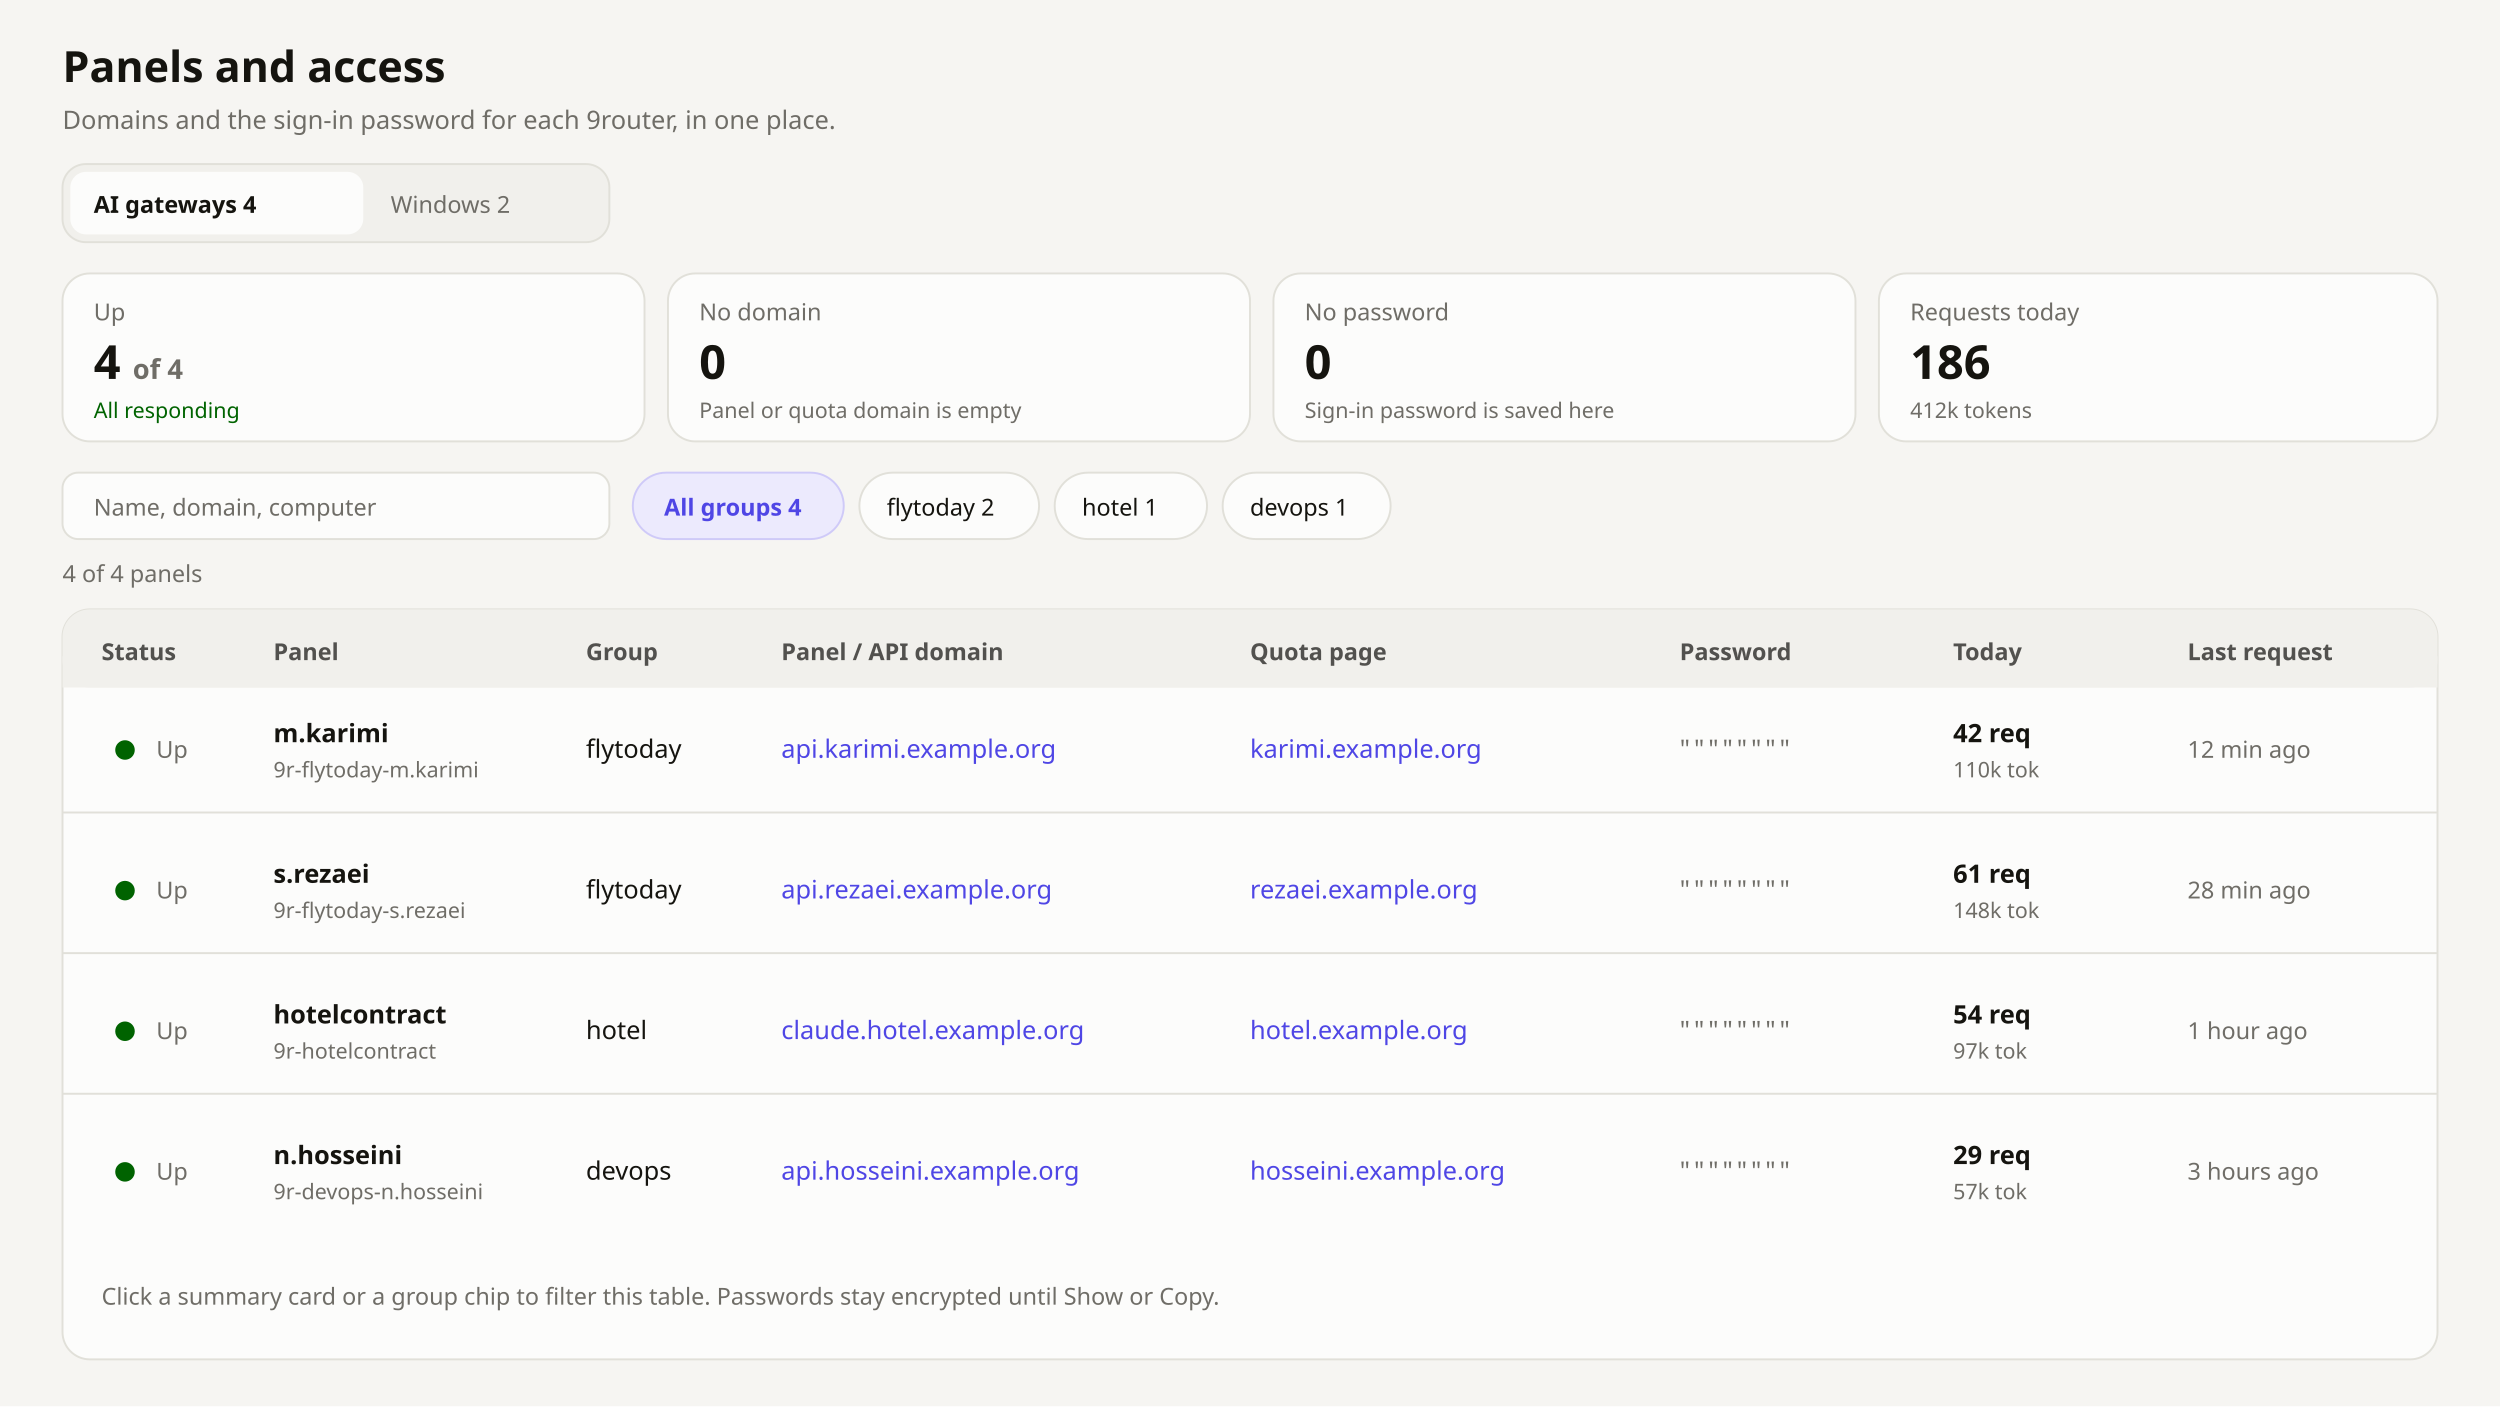
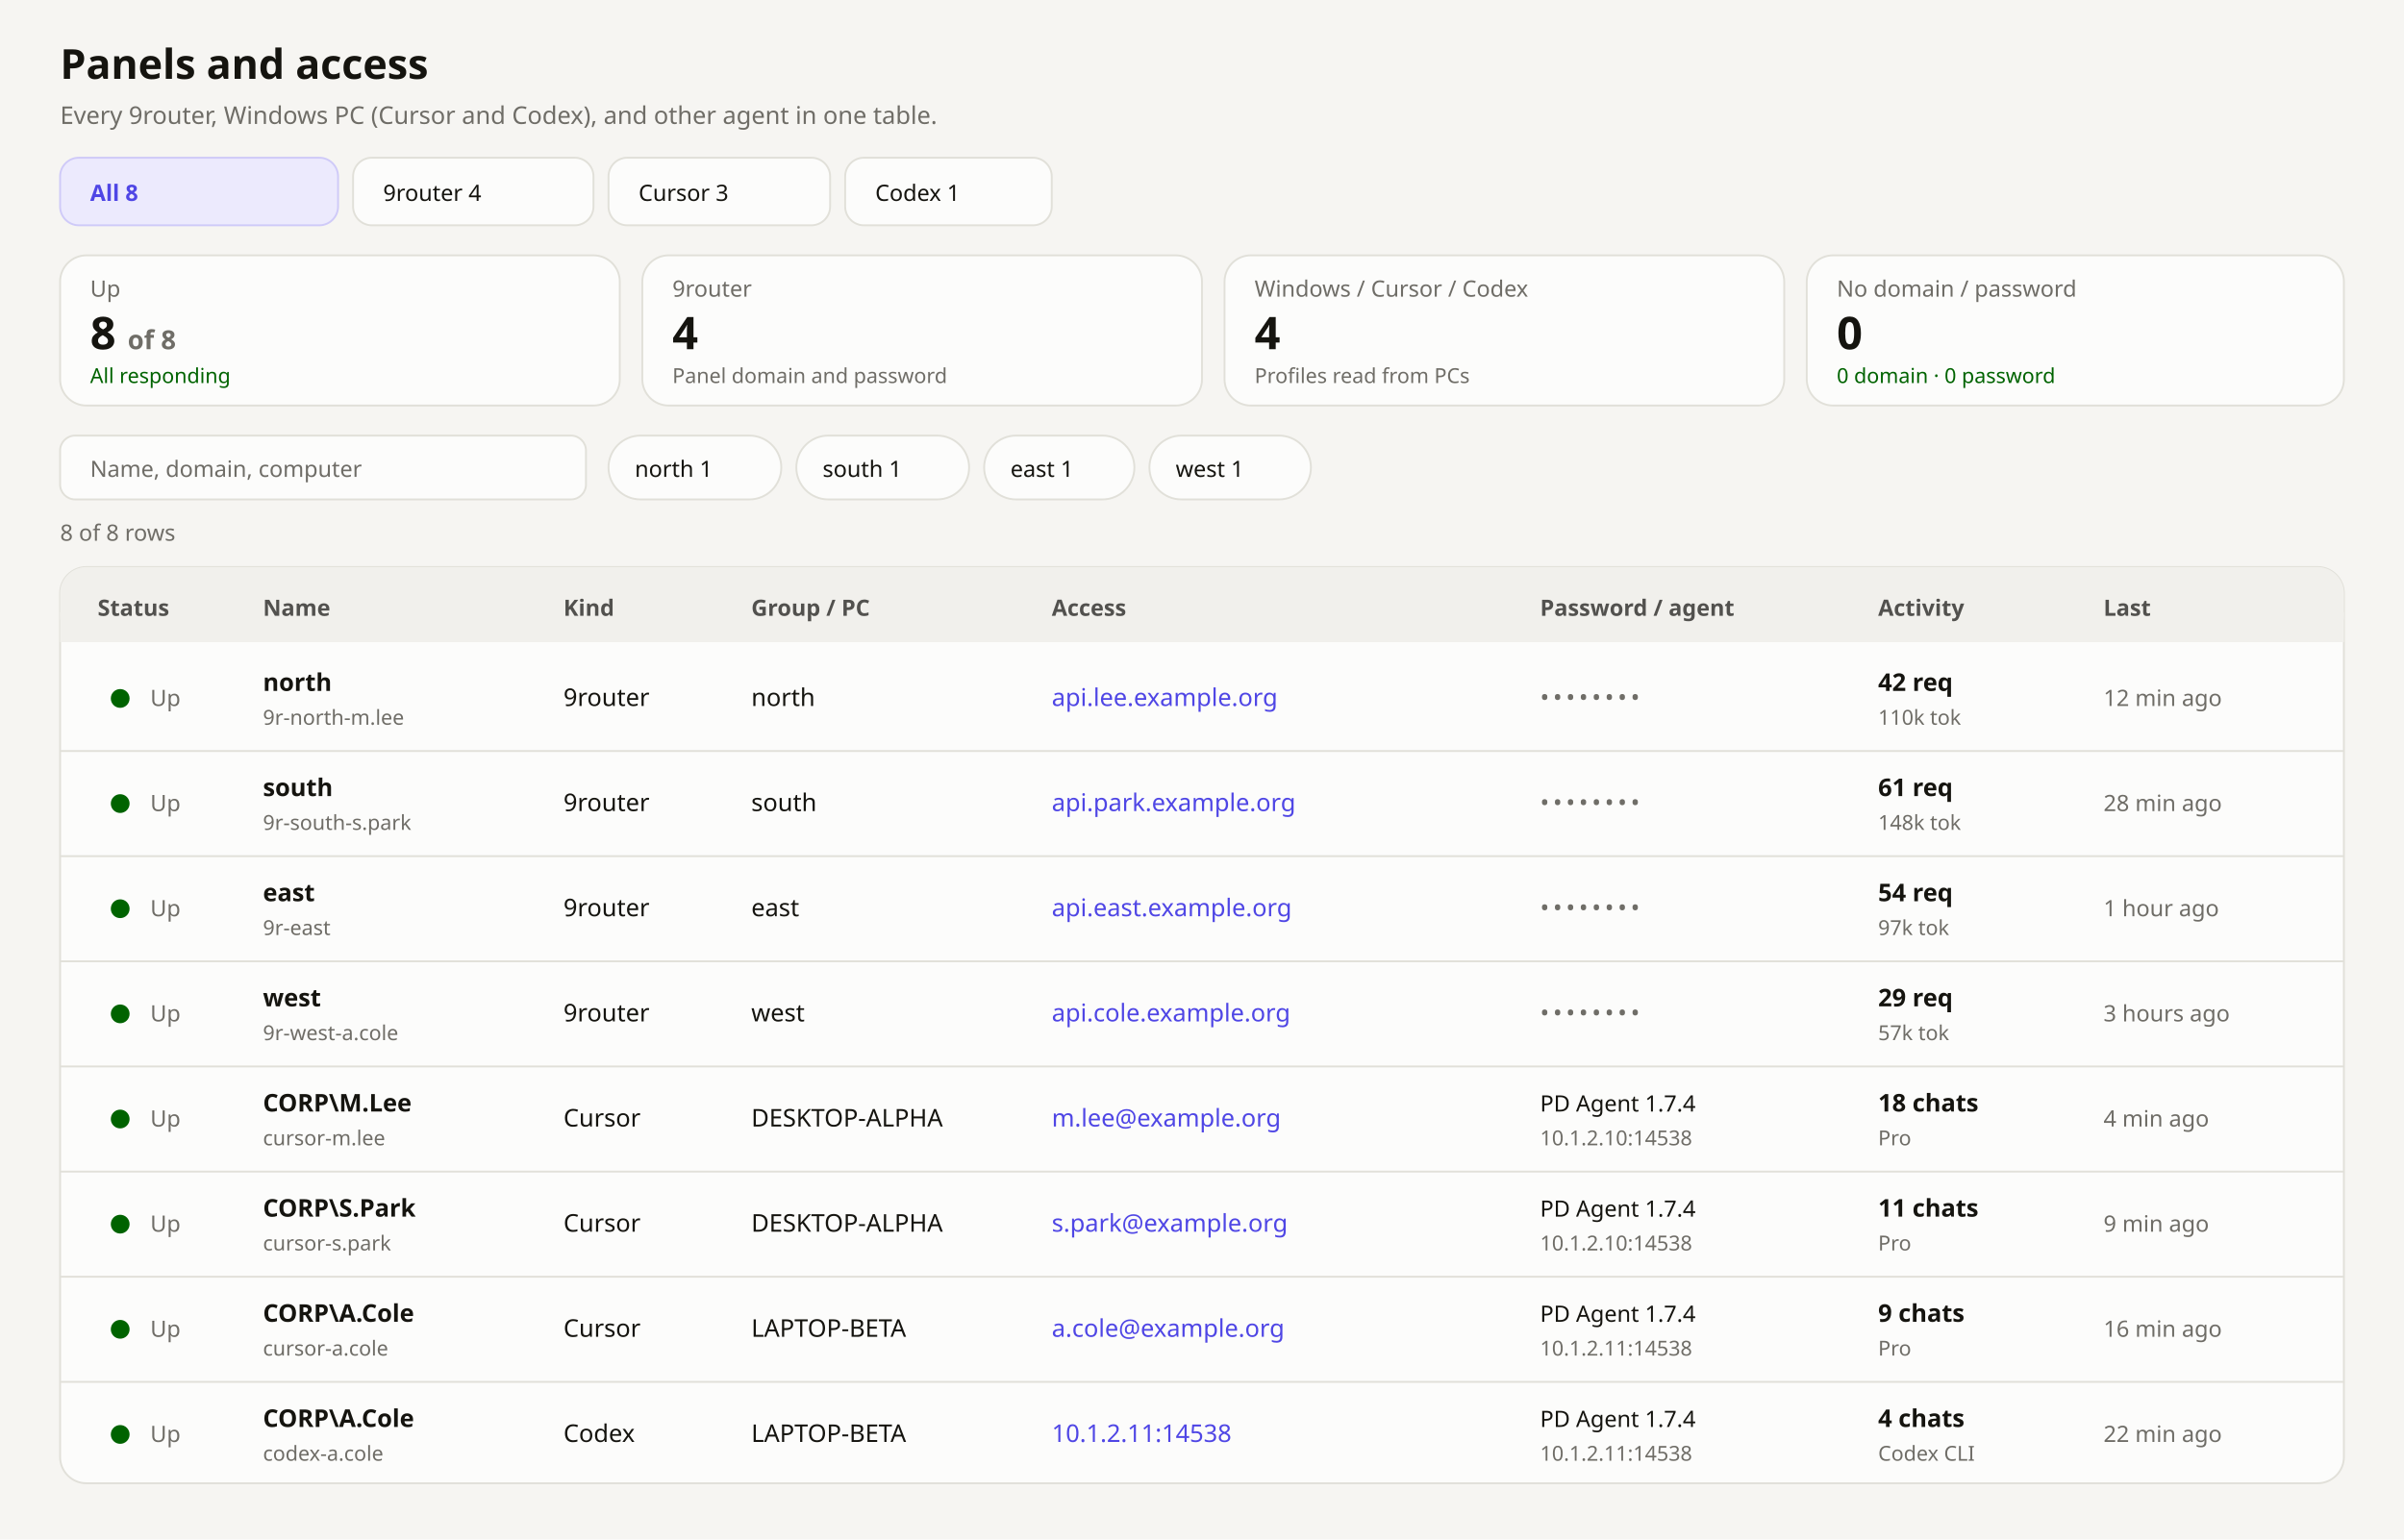
- <svg xmlns="http://www.w3.org/2000/svg" width="1280" height="720" viewBox="0 0 1280 720" role="img" aria-label="Panels and access as a filterable table">
-   <rect width="1280" height="720" fill="#f6f5f2" />
+ <svg xmlns="http://www.w3.org/2000/svg" width="1280" height="820" viewBox="0 0 1280 820" role="img" aria-label="Panels and access as a filterable table">
+   <rect width="1280" height="820" fill="#f6f5f2" />
  <text x="32" y="42" font-family="Segoe UI, sans-serif" font-size="22" font-weight="800" fill="#15140f">Panels and access</text>
-   <text x="32" y="66" font-family="Segoe UI, sans-serif" font-size="13" fill="#6f6d67">Domains and the sign-in password for each 9router, in one place.</text>
-   <rect x="32" y="84" width="280" height="40" rx="12" fill="#f1f0ec" stroke="#e1e0d9" />
-   <rect x="36" y="88" width="150" height="32" rx="8" fill="#fcfcfb" />
-   <text x="48" y="109" font-family="Segoe UI, sans-serif" font-size="12" font-weight="700" fill="#15140f">AI gateways  4</text>
-   <text x="200" y="109" font-family="Segoe UI, sans-serif" font-size="12" fill="#6f6d67">Windows  2</text>
+   <text x="32" y="66" font-family="Segoe UI, sans-serif" font-size="13" fill="#6f6d67">Every 9router, Windows PC (Cursor and Codex), and other agent in one table.</text>
+   <rect x="32" y="84" width="148" height="36" rx="10" fill="#eceafd" stroke="#cfcaf8" />
+   <text x="48" y="107" font-family="Segoe UI, sans-serif" font-size="12" font-weight="700" fill="#4f46e5">All  8</text>
+   <rect x="188" y="84" width="128" height="36" rx="10" fill="#fcfcfb" stroke="#e1e0d9" />
+   <text x="204" y="107" font-family="Segoe UI, sans-serif" font-size="12" fill="#15140f">9router  4</text>
+   <rect x="324" y="84" width="118" height="36" rx="10" fill="#fcfcfb" stroke="#e1e0d9" />
+   <text x="340" y="107" font-family="Segoe UI, sans-serif" font-size="12" fill="#15140f">Cursor  3</text>
+   <rect x="450" y="84" width="110" height="36" rx="10" fill="#fcfcfb" stroke="#e1e0d9" />
+   <text x="466" y="107" font-family="Segoe UI, sans-serif" font-size="12" fill="#15140f">Codex  1</text>
  <g font-family="Segoe UI, sans-serif">
-     <rect x="32" y="140" width="298" height="86" rx="14" fill="#fcfcfb" stroke="#e1e0d9" />
-     <text x="48" y="164" font-size="12" fill="#6f6d67">Up</text>
-     <text x="48" y="194" font-size="24" font-weight="800" fill="#15140f">4 <tspan font-size="14" font-weight="600" fill="#6f6d67">of 4</tspan>
+     <rect x="32" y="136" width="298" height="80" rx="14" fill="#fcfcfb" stroke="#e1e0d9" />
+     <text x="48" y="158" font-size="12" fill="#6f6d67">Up</text>
+     <text x="48" y="186" font-size="24" font-weight="800" fill="#15140f">8 <tspan font-size="14" font-weight="600" fill="#6f6d67">of 8</tspan>
    </text>
-     <text x="48" y="214" font-size="11" fill="#006300">All responding</text>
-     <rect x="342" y="140" width="298" height="86" rx="14" fill="#fcfcfb" stroke="#e1e0d9" />
-     <text x="358" y="164" font-size="12" fill="#6f6d67">No domain</text>
-     <text x="358" y="194" font-size="24" font-weight="800" fill="#15140f">0</text>
-     <text x="358" y="214" font-size="11" fill="#6f6d67">Panel or quota domain is empty</text>
-     <rect x="652" y="140" width="298" height="86" rx="14" fill="#fcfcfb" stroke="#e1e0d9" />
-     <text x="668" y="164" font-size="12" fill="#6f6d67">No password</text>
-     <text x="668" y="194" font-size="24" font-weight="800" fill="#15140f">0</text>
-     <text x="668" y="214" font-size="11" fill="#6f6d67">Sign-in password is saved here</text>
-     <rect x="962" y="140" width="286" height="86" rx="14" fill="#fcfcfb" stroke="#e1e0d9" />
-     <text x="978" y="164" font-size="12" fill="#6f6d67">Requests today</text>
-     <text x="978" y="194" font-size="24" font-weight="800" fill="#15140f">186</text>
-     <text x="978" y="214" font-size="11" fill="#6f6d67">412k tokens</text>
+     <text x="48" y="204" font-size="11" fill="#006300">All responding</text>
+     <rect x="342" y="136" width="298" height="80" rx="14" fill="#fcfcfb" stroke="#e1e0d9" />
+     <text x="358" y="158" font-size="12" fill="#6f6d67">9router</text>
+     <text x="358" y="186" font-size="24" font-weight="800" fill="#15140f">4</text>
+     <text x="358" y="204" font-size="11" fill="#6f6d67">Panel domain and password</text>
+     <rect x="652" y="136" width="298" height="80" rx="14" fill="#fcfcfb" stroke="#e1e0d9" />
+     <text x="668" y="158" font-size="12" fill="#6f6d67">Windows / Cursor / Codex</text>
+     <text x="668" y="186" font-size="24" font-weight="800" fill="#15140f">4</text>
+     <text x="668" y="204" font-size="11" fill="#6f6d67">Profiles read from PCs</text>
+     <rect x="962" y="136" width="286" height="80" rx="14" fill="#fcfcfb" stroke="#e1e0d9" />
+     <text x="978" y="158" font-size="12" fill="#6f6d67">No domain / password</text>
+     <text x="978" y="186" font-size="24" font-weight="800" fill="#15140f">0</text>
+     <text x="978" y="204" font-size="11" fill="#006300">0 domain · 0 password</text>
  </g>
-   <rect x="32" y="242" width="280" height="34" rx="8" fill="#fcfcfb" stroke="#e1e0d9" />
-   <text x="48" y="264" font-family="Segoe UI, sans-serif" font-size="12" fill="#6f6d67">Name, domain, computer</text>
-   <rect x="324" y="242" width="108" height="34" rx="17" fill="#eceafd" stroke="#cfcaf8" />
-   <text x="340" y="264" font-family="Segoe UI, sans-serif" font-size="12" font-weight="600" fill="#4f46e5">All groups 4</text>
-   <rect x="440" y="242" width="92" height="34" rx="17" fill="#fcfcfb" stroke="#e1e0d9" />
-   <text x="454" y="264" font-family="Segoe UI, sans-serif" font-size="12" fill="#15140f">flytoday 2</text>
-   <rect x="540" y="242" width="78" height="34" rx="17" fill="#fcfcfb" stroke="#e1e0d9" />
-   <text x="554" y="264" font-family="Segoe UI, sans-serif" font-size="12" fill="#15140f">hotel 1</text>
-   <rect x="626" y="242" width="86" height="34" rx="17" fill="#fcfcfb" stroke="#e1e0d9" />
-   <text x="640" y="264" font-family="Segoe UI, sans-serif" font-size="12" fill="#15140f">devops 1</text>
-   <text x="32" y="298" font-family="Segoe UI, sans-serif" font-size="12" fill="#6f6d67">4 of 4 panels</text>
-   <rect x="32" y="312" width="1216" height="384" rx="14" fill="#fcfcfb" stroke="#e1e0d9" />
-   <rect x="32" y="312" width="1216" height="40" rx="14" fill="#f1f0ec" />
-   <rect x="32" y="336" width="1216" height="16" fill="#f1f0ec" />
+   <rect x="32" y="232" width="280" height="34" rx="8" fill="#fcfcfb" stroke="#e1e0d9" />
+   <text x="48" y="254" font-family="Segoe UI, sans-serif" font-size="12" fill="#6f6d67">Name, domain, computer</text>
+   <rect x="324" y="232" width="92" height="34" rx="17" fill="#fcfcfb" stroke="#e1e0d9" />
+   <text x="338" y="254" font-family="Segoe UI, sans-serif" font-size="12" fill="#15140f">north 1</text>
+   <rect x="424" y="232" width="92" height="34" rx="17" fill="#fcfcfb" stroke="#e1e0d9" />
+   <text x="438" y="254" font-family="Segoe UI, sans-serif" font-size="12" fill="#15140f">south 1</text>
+   <rect x="524" y="232" width="80" height="34" rx="17" fill="#fcfcfb" stroke="#e1e0d9" />
+   <text x="538" y="254" font-family="Segoe UI, sans-serif" font-size="12" fill="#15140f">east 1</text>
+   <rect x="612" y="232" width="86" height="34" rx="17" fill="#fcfcfb" stroke="#e1e0d9" />
+   <text x="626" y="254" font-family="Segoe UI, sans-serif" font-size="12" fill="#15140f">west 1</text>
+   <text x="32" y="288" font-family="Segoe UI, sans-serif" font-size="12" fill="#6f6d67">8 of 8 rows</text>
+   <rect x="32" y="302" width="1216" height="488" rx="14" fill="#fcfcfb" stroke="#e1e0d9" />
+   <rect x="32" y="302" width="1216" height="40" rx="14" fill="#f1f0ec" />
+   <rect x="32" y="326" width="1216" height="16" fill="#f1f0ec" />
  <g font-family="Segoe UI, sans-serif" font-size="12" font-weight="600" fill="#52514e">
-     <text x="52" y="338">Status</text>
-     <text x="140" y="338">Panel</text>
-     <text x="300" y="338">Group</text>
-     <text x="400" y="338">Panel / API domain</text>
-     <text x="640" y="338">Quota page</text>
-     <text x="860" y="338">Password</text>
-     <text x="1000" y="338">Today</text>
-     <text x="1120" y="338">Last request</text>
+     <text x="52" y="328">Status</text>
+     <text x="140" y="328">Name</text>
+     <text x="300" y="328">Kind</text>
+     <text x="400" y="328">Group / PC</text>
+     <text x="560" y="328">Access</text>
+     <text x="820" y="328">Password / agent</text>
+     <text x="1000" y="328">Activity</text>
+     <text x="1120" y="328">Last</text>
  </g>
  <g font-family="Segoe UI, sans-serif" font-size="13">
-     <circle cx="64" cy="384" r="5" fill="#006300" />
-     <text x="80" y="388" fill="#6f6d67" font-size="12">Up</text>
-     <text x="140" y="380" font-weight="700" fill="#15140f">m.karimi</text>
-     <text x="140" y="398" font-size="11" fill="#6f6d67">9r-flytoday-m.karimi</text>
-     <text x="300" y="388" fill="#15140f">flytoday</text>
-     <text x="400" y="388" fill="#4f46e5">api.karimi.example.org</text>
-     <text x="640" y="388" fill="#4f46e5">karimi.example.org</text>
-     <text x="860" y="388" fill="#6f6d67" letter-spacing="2">""""""""</text>
-     <text x="1000" y="380" font-weight="700" fill="#15140f">42 req</text>
-     <text x="1000" y="398" font-size="11" fill="#6f6d67">110k tok</text>
-     <text x="1120" y="388" fill="#6f6d67" font-size="12">12 min ago</text>
-     <line x1="32" y1="416" x2="1248" y2="416" stroke="#e1e0d9" />
-     <circle cx="64" cy="456" r="5" fill="#006300" />
-     <text x="80" y="460" fill="#6f6d67" font-size="12">Up</text>
-     <text x="140" y="452" font-weight="700" fill="#15140f">s.rezaei</text>
-     <text x="140" y="470" font-size="11" fill="#6f6d67">9r-flytoday-s.rezaei</text>
-     <text x="300" y="460" fill="#15140f">flytoday</text>
-     <text x="400" y="460" fill="#4f46e5">api.rezaei.example.org</text>
-     <text x="640" y="460" fill="#4f46e5">rezaei.example.org</text>
-     <text x="860" y="460" fill="#6f6d67" letter-spacing="2">""""""""</text>
-     <text x="1000" y="452" font-weight="700" fill="#15140f">61 req</text>
-     <text x="1000" y="470" font-size="11" fill="#6f6d67">148k tok</text>
-     <text x="1120" y="460" fill="#6f6d67" font-size="12">28 min ago</text>
-     <line x1="32" y1="488" x2="1248" y2="488" stroke="#e1e0d9" />
-     <circle cx="64" cy="528" r="5" fill="#006300" />
-     <text x="80" y="532" fill="#6f6d67" font-size="12">Up</text>
-     <text x="140" y="524" font-weight="700" fill="#15140f">hotelcontract</text>
-     <text x="140" y="542" font-size="11" fill="#6f6d67">9r-hotelcontract</text>
-     <text x="300" y="532" fill="#15140f">hotel</text>
-     <text x="400" y="532" fill="#4f46e5">claude.hotel.example.org</text>
-     <text x="640" y="532" fill="#4f46e5">hotel.example.org</text>
-     <text x="860" y="532" fill="#6f6d67" letter-spacing="2">""""""""</text>
-     <text x="1000" y="524" font-weight="700" fill="#15140f">54 req</text>
-     <text x="1000" y="542" font-size="11" fill="#6f6d67">97k tok</text>
-     <text x="1120" y="532" fill="#6f6d67" font-size="12">1 hour ago</text>
-     <line x1="32" y1="560" x2="1248" y2="560" stroke="#e1e0d9" />
-     <circle cx="64" cy="600" r="5" fill="#006300" />
-     <text x="80" y="604" fill="#6f6d67" font-size="12">Up</text>
-     <text x="140" y="596" font-weight="700" fill="#15140f">n.hosseini</text>
-     <text x="140" y="614" font-size="11" fill="#6f6d67">9r-devops-n.hosseini</text>
-     <text x="300" y="604" fill="#15140f">devops</text>
-     <text x="400" y="604" fill="#4f46e5">api.hosseini.example.org</text>
-     <text x="640" y="604" fill="#4f46e5">hosseini.example.org</text>
-     <text x="860" y="604" fill="#6f6d67" letter-spacing="2">""""""""</text>
-     <text x="1000" y="596" font-weight="700" fill="#15140f">29 req</text>
-     <text x="1000" y="614" font-size="11" fill="#6f6d67">57k tok</text>
-     <text x="1120" y="604" fill="#6f6d67" font-size="12">3 hours ago</text>
+     <circle cx="64" cy="372" r="5" fill="#006300" />
+     <text x="80" y="376" fill="#6f6d67" font-size="12">Up</text>
+     <text x="140" y="368" font-weight="700" fill="#15140f">north</text>
+     <text x="140" y="386" font-size="11" fill="#6f6d67">9r-north-m.lee</text>
+     <text x="300" y="376" fill="#15140f">9router</text>
+     <text x="400" y="376" fill="#15140f">north</text>
+     <text x="560" y="376" fill="#4f46e5">api.lee.example.org</text>
+     <text x="820" y="376" fill="#6f6d67" letter-spacing="2">••••••••</text>
+     <text x="1000" y="368" font-weight="700" fill="#15140f">42 req</text>
+     <text x="1000" y="386" font-size="11" fill="#6f6d67">110k tok</text>
+     <text x="1120" y="376" fill="#6f6d67" font-size="12">12 min ago</text>
+     <line x1="32" y1="400" x2="1248" y2="400" stroke="#e1e0d9" />
+     <circle cx="64" cy="428" r="5" fill="#006300" />
+     <text x="80" y="432" fill="#6f6d67" font-size="12">Up</text>
+     <text x="140" y="424" font-weight="700" fill="#15140f">south</text>
+     <text x="140" y="442" font-size="11" fill="#6f6d67">9r-south-s.park</text>
+     <text x="300" y="432" fill="#15140f">9router</text>
+     <text x="400" y="432" fill="#15140f">south</text>
+     <text x="560" y="432" fill="#4f46e5">api.park.example.org</text>
+     <text x="820" y="432" fill="#6f6d67" letter-spacing="2">••••••••</text>
+     <text x="1000" y="424" font-weight="700" fill="#15140f">61 req</text>
+     <text x="1000" y="442" font-size="11" fill="#6f6d67">148k tok</text>
+     <text x="1120" y="432" fill="#6f6d67" font-size="12">28 min ago</text>
+     <line x1="32" y1="456" x2="1248" y2="456" stroke="#e1e0d9" />
+     <circle cx="64" cy="484" r="5" fill="#006300" />
+     <text x="80" y="488" fill="#6f6d67" font-size="12">Up</text>
+     <text x="140" y="480" font-weight="700" fill="#15140f">east</text>
+     <text x="140" y="498" font-size="11" fill="#6f6d67">9r-east</text>
+     <text x="300" y="488" fill="#15140f">9router</text>
+     <text x="400" y="488" fill="#15140f">east</text>
+     <text x="560" y="488" fill="#4f46e5">api.east.example.org</text>
+     <text x="820" y="488" fill="#6f6d67" letter-spacing="2">••••••••</text>
+     <text x="1000" y="480" font-weight="700" fill="#15140f">54 req</text>
+     <text x="1000" y="498" font-size="11" fill="#6f6d67">97k tok</text>
+     <text x="1120" y="488" fill="#6f6d67" font-size="12">1 hour ago</text>
+     <line x1="32" y1="512" x2="1248" y2="512" stroke="#e1e0d9" />
+     <circle cx="64" cy="540" r="5" fill="#006300" />
+     <text x="80" y="544" fill="#6f6d67" font-size="12">Up</text>
+     <text x="140" y="536" font-weight="700" fill="#15140f">west</text>
+     <text x="140" y="554" font-size="11" fill="#6f6d67">9r-west-a.cole</text>
+     <text x="300" y="544" fill="#15140f">9router</text>
+     <text x="400" y="544" fill="#15140f">west</text>
+     <text x="560" y="544" fill="#4f46e5">api.cole.example.org</text>
+     <text x="820" y="544" fill="#6f6d67" letter-spacing="2">••••••••</text>
+     <text x="1000" y="536" font-weight="700" fill="#15140f">29 req</text>
+     <text x="1000" y="554" font-size="11" fill="#6f6d67">57k tok</text>
+     <text x="1120" y="544" fill="#6f6d67" font-size="12">3 hours ago</text>
+     <line x1="32" y1="568" x2="1248" y2="568" stroke="#e1e0d9" />
+     <circle cx="64" cy="596" r="5" fill="#006300" />
+     <text x="80" y="600" fill="#6f6d67" font-size="12">Up</text>
+     <text x="140" y="592" font-weight="700" fill="#15140f">CORP\M.Lee</text>
+     <text x="140" y="610" font-size="11" fill="#6f6d67">cursor-m.lee</text>
+     <text x="300" y="600" fill="#15140f">Cursor</text>
+     <text x="400" y="600" fill="#15140f">DESKTOP-ALPHA</text>
+     <text x="560" y="600" fill="#4f46e5">m.lee@example.org</text>
+     <text x="820" y="592" fill="#15140f" font-size="12">PD Agent 1.7.4</text>
+     <text x="820" y="610" font-size="11" fill="#6f6d67">10.1.2.10:14538</text>
+     <text x="1000" y="592" font-weight="700" fill="#15140f">18 chats</text>
+     <text x="1000" y="610" font-size="11" fill="#6f6d67">Pro</text>
+     <text x="1120" y="600" fill="#6f6d67" font-size="12">4 min ago</text>
+     <line x1="32" y1="624" x2="1248" y2="624" stroke="#e1e0d9" />
+     <circle cx="64" cy="652" r="5" fill="#006300" />
+     <text x="80" y="656" fill="#6f6d67" font-size="12">Up</text>
+     <text x="140" y="648" font-weight="700" fill="#15140f">CORP\S.Park</text>
+     <text x="140" y="666" font-size="11" fill="#6f6d67">cursor-s.park</text>
+     <text x="300" y="656" fill="#15140f">Cursor</text>
+     <text x="400" y="656" fill="#15140f">DESKTOP-ALPHA</text>
+     <text x="560" y="656" fill="#4f46e5">s.park@example.org</text>
+     <text x="820" y="648" fill="#15140f" font-size="12">PD Agent 1.7.4</text>
+     <text x="820" y="666" font-size="11" fill="#6f6d67">10.1.2.10:14538</text>
+     <text x="1000" y="648" font-weight="700" fill="#15140f">11 chats</text>
+     <text x="1000" y="666" font-size="11" fill="#6f6d67">Pro</text>
+     <text x="1120" y="656" fill="#6f6d67" font-size="12">9 min ago</text>
+     <line x1="32" y1="680" x2="1248" y2="680" stroke="#e1e0d9" />
+     <circle cx="64" cy="708" r="5" fill="#006300" />
+     <text x="80" y="712" fill="#6f6d67" font-size="12">Up</text>
+     <text x="140" y="704" font-weight="700" fill="#15140f">CORP\A.Cole</text>
+     <text x="140" y="722" font-size="11" fill="#6f6d67">cursor-a.cole</text>
+     <text x="300" y="712" fill="#15140f">Cursor</text>
+     <text x="400" y="712" fill="#15140f">LAPTOP-BETA</text>
+     <text x="560" y="712" fill="#4f46e5">a.cole@example.org</text>
+     <text x="820" y="704" fill="#15140f" font-size="12">PD Agent 1.7.4</text>
+     <text x="820" y="722" font-size="11" fill="#6f6d67">10.1.2.11:14538</text>
+     <text x="1000" y="704" font-weight="700" fill="#15140f">9 chats</text>
+     <text x="1000" y="722" font-size="11" fill="#6f6d67">Pro</text>
+     <text x="1120" y="712" fill="#6f6d67" font-size="12">16 min ago</text>
+     <line x1="32" y1="736" x2="1248" y2="736" stroke="#e1e0d9" />
+     <circle cx="64" cy="764" r="5" fill="#006300" />
+     <text x="80" y="768" fill="#6f6d67" font-size="12">Up</text>
+     <text x="140" y="760" font-weight="700" fill="#15140f">CORP\A.Cole</text>
+     <text x="140" y="778" font-size="11" fill="#6f6d67">codex-a.cole</text>
+     <text x="300" y="768" fill="#15140f">Codex</text>
+     <text x="400" y="768" fill="#15140f">LAPTOP-BETA</text>
+     <text x="560" y="768" fill="#4f46e5">10.1.2.11:14538</text>
+     <text x="820" y="760" fill="#15140f" font-size="12">PD Agent 1.7.4</text>
+     <text x="820" y="778" font-size="11" fill="#6f6d67">10.1.2.11:14538</text>
+     <text x="1000" y="760" font-weight="700" fill="#15140f">4 chats</text>
+     <text x="1000" y="778" font-size="11" fill="#6f6d67">Codex CLI</text>
+     <text x="1120" y="768" fill="#6f6d67" font-size="12">22 min ago</text>
  </g>
-   <text x="52" y="668" font-family="Segoe UI, sans-serif" font-size="12" fill="#6f6d67">Click a summary card or a group chip to filter this table. Passwords stay encrypted until Show or Copy.</text>
</svg>
